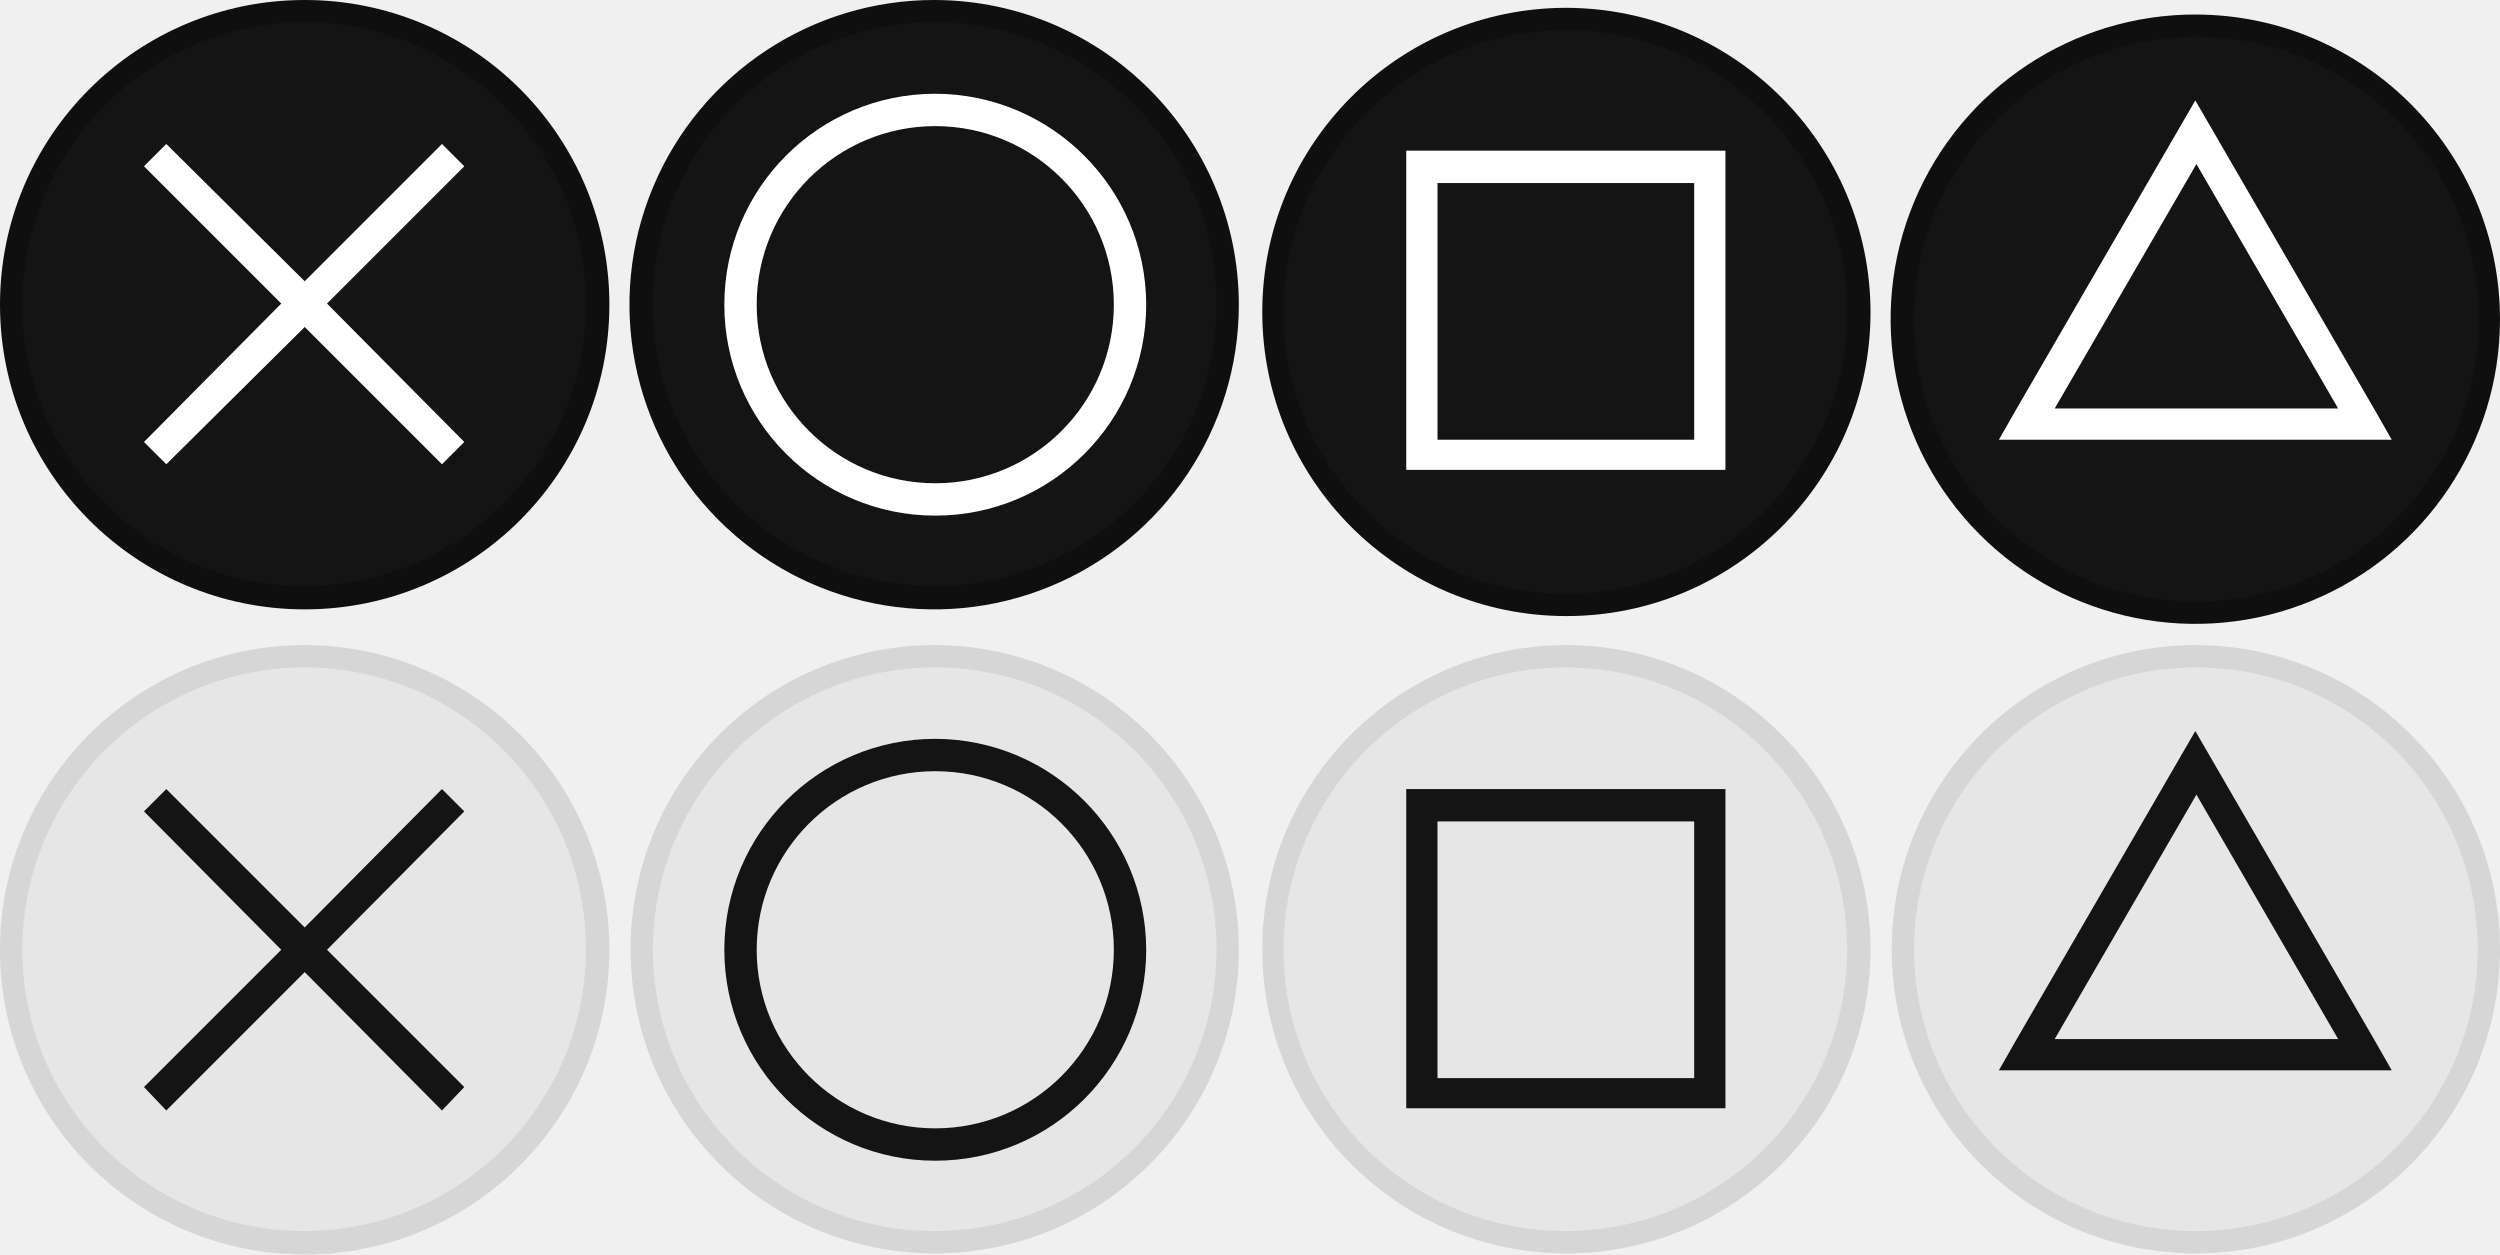
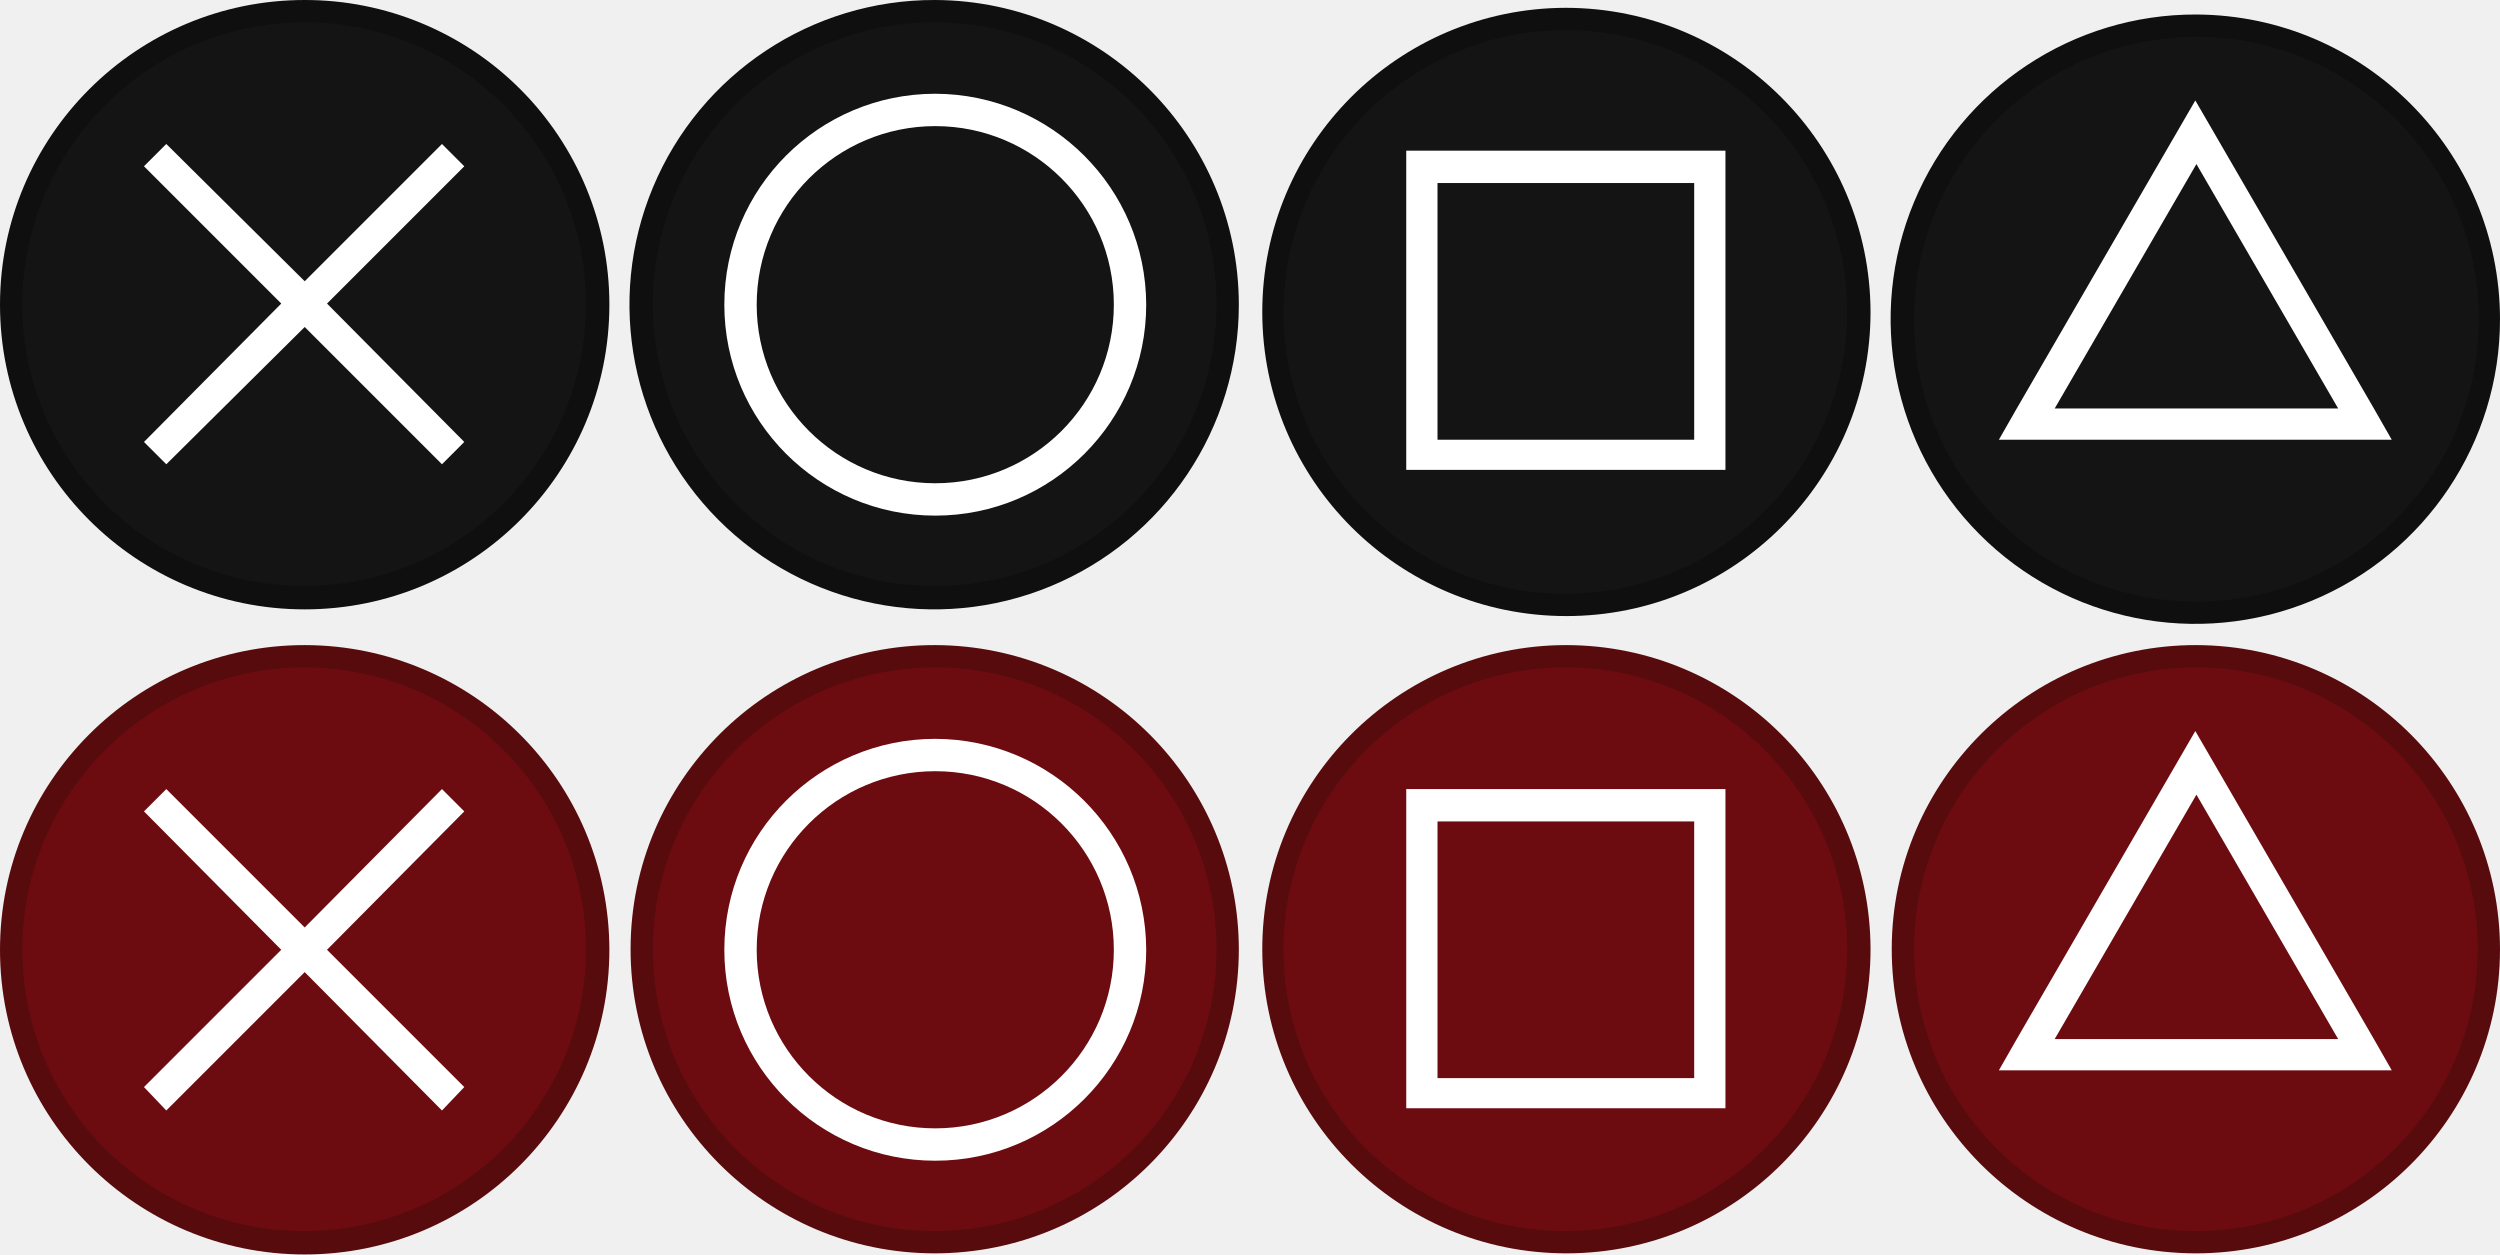
<svg xmlns="http://www.w3.org/2000/svg" id="Layer_1" data-name="Layer 1" width="224" height="112.4" viewBox="0 0 224 112.4">
  <defs>
    <style>
      .cls-1 {
-         fill: #e6e6e6;
+         fill: #6c0c10;
      }

      .cls-2 {
-         fill: #D6D6D6;
+         fill: #580b0d;
      }

      .cls-3 {
-         fill: #141414;
+         fill: #ffffff;
      }

      .cls-4 {
-         fill: #141414;
+         fill: #ffffff;
      }

      .cls-5 {
-         fill: #141414;
+         fill: #ffffff;
      }

      .cls-6 {
-         fill: #141414;
+         fill: #ffffff;
      }

      .cls-7 {
        fill: #141414;
      }

      .cls-8 {
        fill: #0f0f0f;
      }

      .cls-9 {
        fill: #ffffff;
      }

      .cls-10 {
        fill: #ffffff;
      }

      .cls-11 {
        fill: #ffffff;
      }

      .cls-12 {
        fill: #ffffff;
      }
    </style>
  </defs>
  <g>
    <g>
      <g>
        <path class="cls-1" d="M83.8,111.3A26.25,26.25,0,1,1,110,85.1,26.33,26.33,0,0,1,83.8,111.3Z" />
        <path class="cls-2" d="M83.8,59.8A25.25,25.25,0,1,1,58.5,85.1,25.31,25.31,0,0,1,83.8,59.8m0-2A27.25,27.25,0,1,0,111,85.1,27.31,27.31,0,0,0,83.8,57.8Z" />
      </g>
      <path class="cls-3" d="M83.8,66.2a18.9,18.9,0,1,0,18.9,18.9A18.95,18.95,0,0,0,83.8,66.2Zm0,34.9a16,16,0,1,1,16-16A16,16,0,0,1,83.8,101.1Z" />
    </g>
    <g>
      <g>
        <path class="cls-1" d="M27.2,111.3A26.2,26.2,0,1,1,53.6,85.1,26.23,26.23,0,0,1,27.2,111.3Z" />
        <path class="cls-2" d="M27.3,59.8A25.25,25.25,0,1,1,2,85.1,25.31,25.31,0,0,1,27.3,59.8m0-2A27.3,27.3,0,1,0,54.6,85.1,27.34,27.34,0,0,0,27.3,57.8Z" />
      </g>
      <polygon class="cls-4" points="41.6 72.7 39.6 70.7 27.3 83.1 14.9 70.7 12.9 72.7 25.2 85.1 12.9 97.4 14.9 99.5 27.3 87.1 39.6 99.5 41.6 97.4 29.3 85.1 41.6 72.7" />
    </g>
    <g>
      <g>
        <path class="cls-1" d="M140.3,111.3A26.25,26.25,0,1,1,166.6,85,26.25,26.25,0,0,1,140.3,111.3Z" />
        <path class="cls-2" d="M140.3,59.8A25.25,25.25,0,1,1,115,85.1a25.31,25.31,0,0,1,25.3-25.3m0-2A27.25,27.25,0,1,0,167.6,85a27.31,27.31,0,0,0-27.3-27.2Z" />
      </g>
      <path class="cls-5" d="M151.8,70.7H126V99.3h28.6V70.7Zm0,25.9h-23v-23h23Z" />
    </g>
    <g>
      <g>
        <path class="cls-1" d="M196.7,111.3A26.25,26.25,0,1,1,223,85.1,26.33,26.33,0,0,1,196.7,111.3Z" />
        <path class="cls-2" d="M196.8,59.8a25.25,25.25,0,1,1-25.3,25.3,25.31,25.31,0,0,1,25.3-25.3m0-2A27.25,27.25,0,1,0,224,85.1a27.31,27.31,0,0,0-27.2-27.3Z" />
      </g>
      <path class="cls-6" d="M212.7,93.1l-16-27.6-16,27.6-1.6,2.8h35.2Zm-15.9,0H184.1l12.7-21.9,12.7,21.9Z" />
    </g>
  </g>
  <g>
    <g>
      <g>
        <path class="cls-7" d="M83.8,53.5A26.25,26.25,0,1,1,110,27.2,26.33,26.33,0,0,1,83.8,53.5Z" />
        <path class="cls-8" d="M83.8,2A25.25,25.25,0,1,1,58.5,27.3,25.24,25.24,0,0,1,83.8,2m0-2A27.3,27.3,0,1,0,111,27.3,27.34,27.34,0,0,0,83.8,0Z" />
      </g>
      <path class="cls-9" d="M83.8,8.4a18.9,18.9,0,1,0,18.9,18.9A18.95,18.95,0,0,0,83.8,8.4Zm0,34.9a16,16,0,1,1,16-16A16,16,0,0,1,83.8,43.3Z" />
    </g>
    <g>
      <g>
        <path class="cls-7" d="M27.2,53.5A26.25,26.25,0,1,1,53.5,27.3,26.29,26.29,0,0,1,27.2,53.5Z" />
        <path class="cls-8" d="M27.3,2A25.25,25.25,0,1,1,2,27.3,25.33,25.33,0,0,1,27.3,2m0-2A27.3,27.3,0,1,0,54.6,27.3,27.27,27.27,0,0,0,27.3,0Z" />
      </g>
      <polygon class="cls-10" points="41.6 14.9 39.6 12.9 27.3 25.2 14.9 12.9 12.9 14.9 25.2 27.2 12.9 39.6 14.9 41.6 27.3 29.3 39.6 41.6 41.6 39.6 29.3 27.2 41.6 14.9" />
    </g>
    <g>
      <g>
        <path class="cls-7" d="M140.3,54.2A26.25,26.25,0,1,1,166.6,28,26.23,26.23,0,0,1,140.3,54.2Z" />
        <path class="cls-8" d="M140.3,2.7A25.25,25.25,0,1,1,115,27.9,25.33,25.33,0,0,1,140.3,2.7m0-2A27.25,27.25,0,1,0,167.6,28,27.34,27.34,0,0,0,140.3.7Z" />
      </g>
      <path class="cls-11" d="M151.8,13.5H126V42.1h28.6V13.5Zm0,25.9h-23v-23h23Z" />
    </g>
    <g>
      <g>
        <path class="cls-7" d="M196.7,54.8A26.3,26.3,0,1,1,223,28.6,26.33,26.33,0,0,1,196.7,54.8Z" />
        <path class="cls-8" d="M196.8,3.3a25.3,25.3,0,1,1-25.3,25.3A25.33,25.33,0,0,1,196.8,3.3m0-2A27.3,27.3,0,1,0,224,28.6,27.34,27.34,0,0,0,196.8,1.3Z" />
      </g>
      <path class="cls-12" d="M212.7,36.6,196.7,9l-16,27.6-1.6,2.8h35.2Zm-15.9,0H184.1l12.7-21.9,12.7,21.9Z" />
    </g>
  </g>
</svg>
